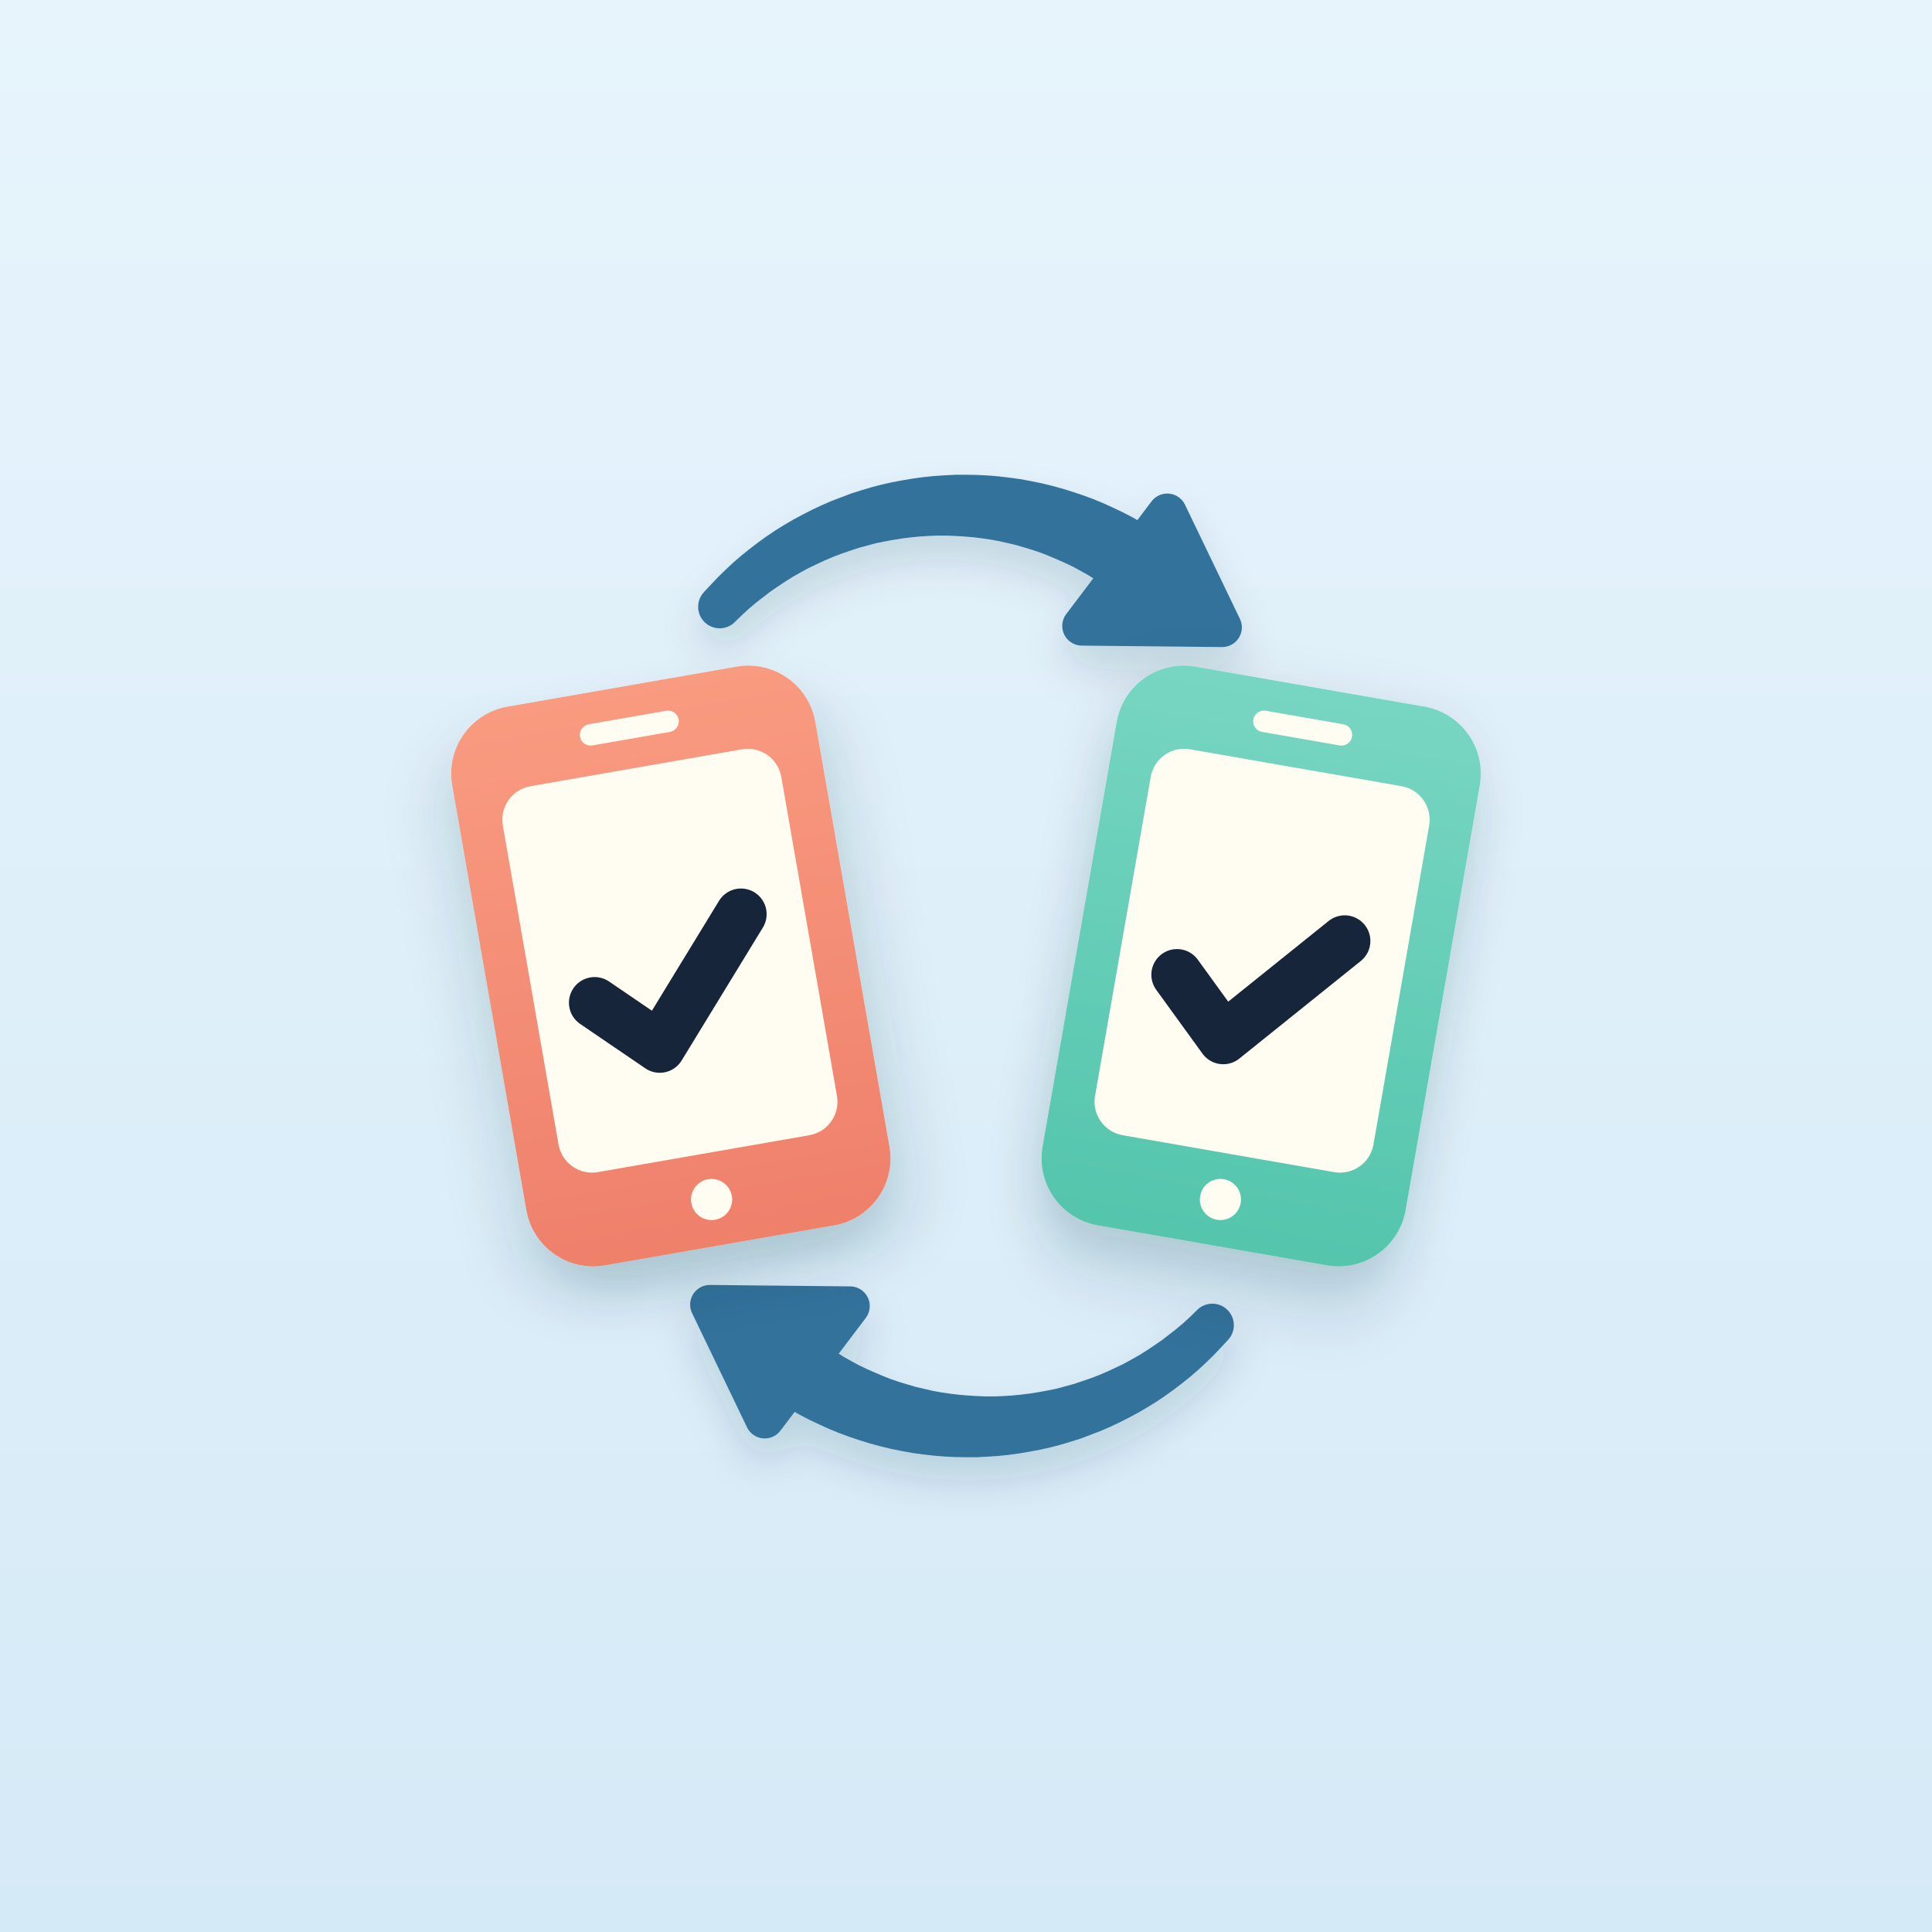
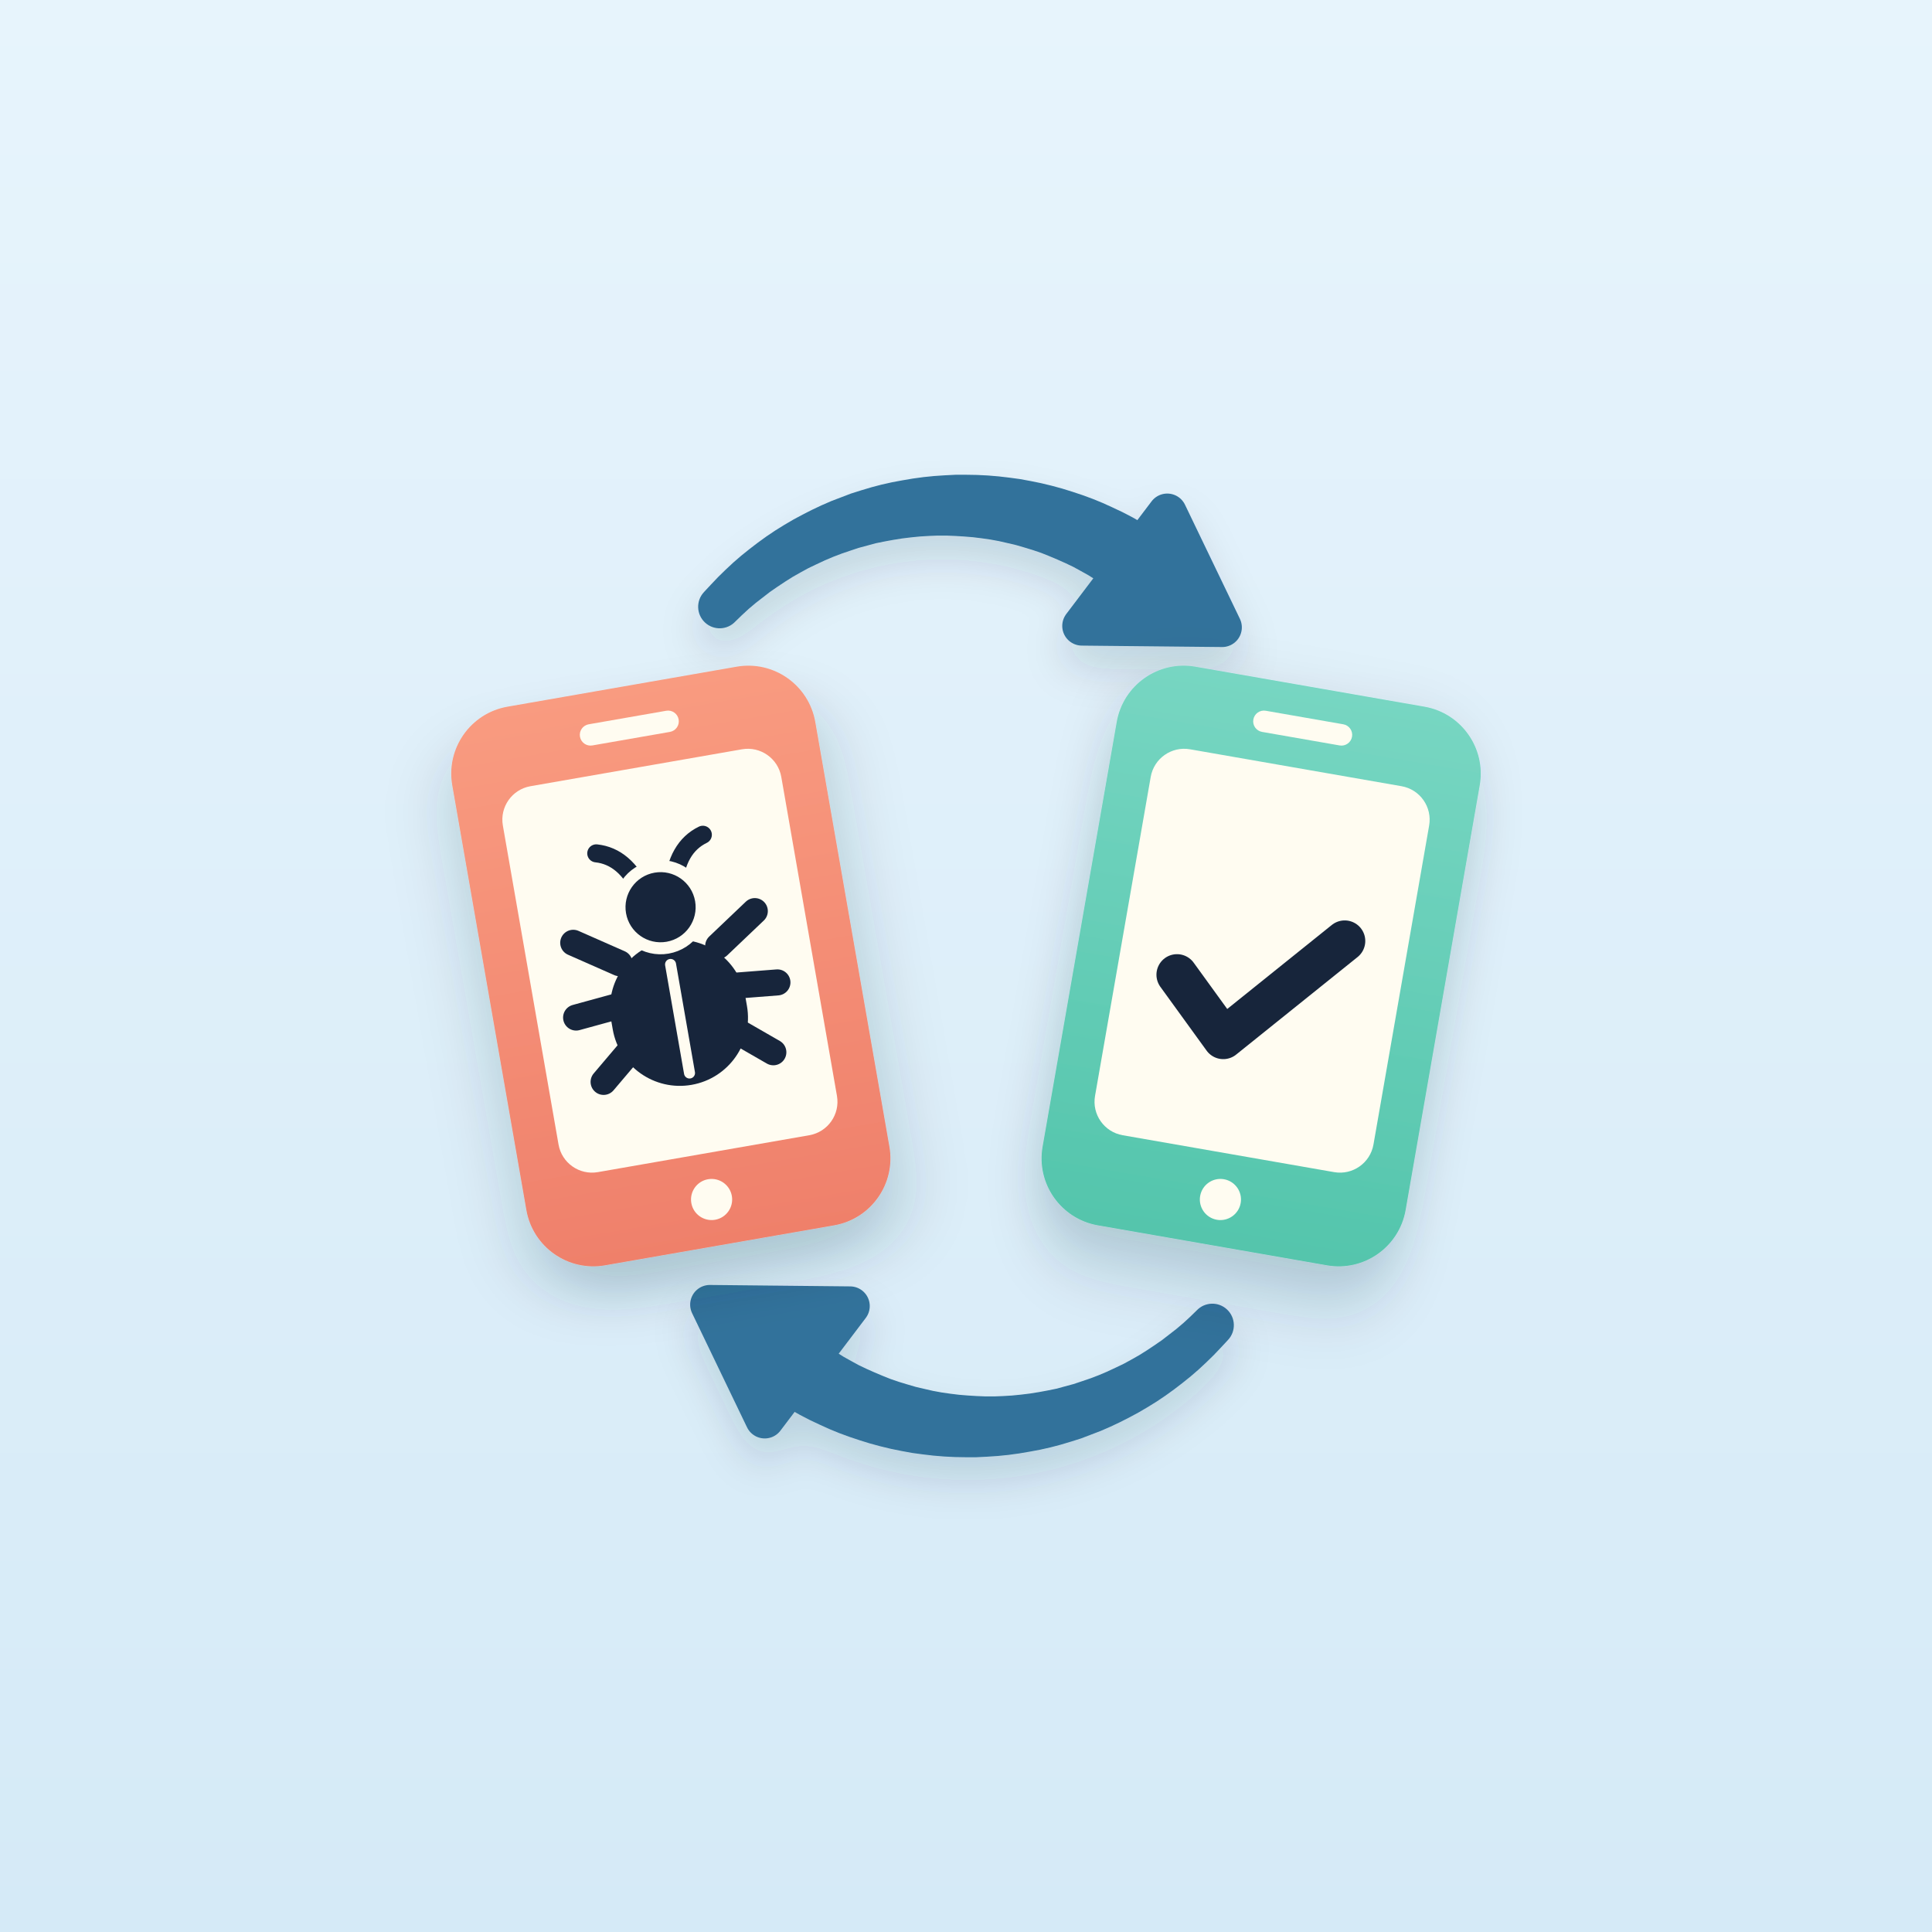
<svg xmlns="http://www.w3.org/2000/svg" viewBox="0 0 108 108" width="108" height="108">
  <defs>
    <linearGradient id="bgTile" x1="0" y1="0" x2="0" y2="1">
      <stop offset="0" stop-color="#E7F4FC" />
      <stop offset="1" stop-color="#D5EAF7" />
    </linearGradient>
  </defs>
  <rect width="108" height="108" fill="url(#bgTile)" />
  <defs>
    <linearGradient id="fLbody" x1="0" y1="0" x2="0" y2="1">
      <stop offset="0" stop-color="#F99B80" />
      <stop offset="1" stop-color="#EF806B" />
    </linearGradient>
    <linearGradient id="fRbody" x1="0" y1="0" x2="0" y2="1">
      <stop offset="0" stop-color="#77D6C2" />
      <stop offset="1" stop-color="#54C5AC" />
    </linearGradient>
    <linearGradient id="fLscreen" x1="0" y1="0" x2="0" y2="1">
      <stop offset="0" stop-color="#FFFCF1" />
      <stop offset="1" stop-color="#FFFCF1" />
    </linearGradient>
    <linearGradient id="fRscreen" x1="0" y1="0" x2="0" y2="1">
      <stop offset="0" stop-color="#FFFCF1" />
      <stop offset="1" stop-color="#FFFCF1" />
    </linearGradient>
    <filter id="fLdrop" x="-40%" y="-30%" width="180%" height="170%">
      <feGaussianBlur in="SourceAlpha" stdDeviation="1.7" />
      <feOffset dy="1.8" result="b" />
      <feFlood flood-color="#0E2E44" flood-opacity="0.22" />
      <feComposite in2="b" operator="in" />
      <feMerge>
        <feMergeNode />
        <feMergeNode in="SourceGraphic" />
      </feMerge>
    </filter>
    <filter id="fRdrop" x="-40%" y="-30%" width="180%" height="170%">
      <feGaussianBlur in="SourceAlpha" stdDeviation="1.7" />
      <feOffset dy="1.8" result="b" />
      <feFlood flood-color="#0E2E44" flood-opacity="0.22" />
      <feComposite in2="b" operator="in" />
      <feMerge>
        <feMergeNode />
        <feMergeNode in="SourceGraphic" />
      </feMerge>
    </filter>
    <filter id="fsoft" x="-40%" y="-30%" width="180%" height="170%">
      <feGaussianBlur in="SourceAlpha" stdDeviation="1.1" />
      <feOffset dy="1.3" result="b" />
      <feFlood flood-color="#0E2E44" flood-opacity="0.141" />
      <feComposite in2="b" operator="in" />
      <feMerge>
        <feMergeNode />
        <feMergeNode in="SourceGraphic" />
      </feMerge>
    </filter>
  </defs>
  <g filter="url(#fsoft)">
    <path d="M39.35 33.10L39.75 32.67L40.15 32.25L40.57 31.84L41.00 31.44L41.44 31.06L41.90 30.69L42.37 30.33L42.84 29.99L43.33 29.66L43.83 29.35L44.34 29.05L44.86 28.77L45.39 28.50L45.92 28.25L46.47 28.01L47.02 27.80L47.57 27.59L48.14 27.41L48.71 27.24L49.28 27.09L49.86 26.96L50.45 26.85L51.04 26.75L51.63 26.67L52.22 26.61L52.82 26.57L53.42 26.54L54.02 26.54L54.62 26.55L55.22 26.58L55.82 26.63L56.42 26.70L57.01 26.78L57.61 26.89L58.20 27.01L58.78 27.15L59.37 27.31L59.95 27.49L60.52 27.68L61.09 27.89L61.65 28.12L62.20 28.37L62.75 28.63L63.29 28.91L63.82 29.21L64.35 29.52L64.86 29.85L65.36 30.20L62.83 33.55L62.45 33.25L62.06 32.96L61.67 32.68L61.26 32.42L60.85 32.16L60.42 31.92L60.00 31.69L59.56 31.48L59.11 31.28L58.66 31.09L58.21 30.91L57.74 30.75L57.28 30.61L56.80 30.47L56.33 30.36L55.85 30.25L55.36 30.16L54.87 30.09L54.38 30.03L53.89 29.99L53.40 29.96L52.90 29.94L52.41 29.94L51.91 29.96L51.42 29.99L50.92 30.04L50.43 30.10L49.93 30.18L49.44 30.27L48.95 30.37L48.47 30.50L47.99 30.63L47.51 30.79L47.04 30.95L46.57 31.13L46.10 31.33L45.65 31.54L45.19 31.76L44.75 32.00L44.31 32.25L43.88 32.52L43.46 32.80L43.04 33.09L42.64 33.40L42.24 33.71L41.85 34.04L41.47 34.39L41.11 34.74A1.20 1.20 0 0 1 39.35 33.10Z" fill="#32729B" />
    <path d="M68.32 35.07L65.25 28.69L60.48 34.99Z" fill="#32729B" stroke="#32729B" stroke-width="2.2" stroke-linejoin="round" />
    <path d="M68.65 74.90L68.25 75.33L67.85 75.75L67.43 76.16L67.00 76.56L66.56 76.94L66.10 77.31L65.63 77.67L65.16 78.01L64.67 78.34L64.17 78.65L63.66 78.95L63.14 79.23L62.61 79.50L62.08 79.75L61.53 79.99L60.98 80.20L60.43 80.41L59.86 80.59L59.29 80.76L58.72 80.91L58.14 81.04L57.55 81.15L56.96 81.25L56.37 81.33L55.78 81.39L55.18 81.43L54.58 81.46L53.98 81.46L53.38 81.45L52.78 81.42L52.18 81.37L51.58 81.30L50.99 81.22L50.39 81.11L49.80 80.99L49.22 80.85L48.63 80.69L48.05 80.51L47.48 80.32L46.91 80.11L46.35 79.88L45.80 79.63L45.25 79.37L44.71 79.09L44.18 78.79L43.65 78.48L43.14 78.15L42.64 77.80L45.17 74.45L45.55 74.75L45.94 75.04L46.33 75.32L46.74 75.58L47.15 75.84L47.58 76.08L48.00 76.31L48.44 76.52L48.89 76.72L49.34 76.91L49.79 77.09L50.26 77.25L50.72 77.39L51.20 77.53L51.67 77.64L52.15 77.75L52.64 77.84L53.13 77.91L53.62 77.97L54.11 78.01L54.60 78.04L55.10 78.06L55.59 78.06L56.09 78.04L56.58 78.01L57.08 77.96L57.57 77.90L58.07 77.82L58.56 77.73L59.05 77.63L59.53 77.50L60.01 77.37L60.49 77.21L60.96 77.05L61.43 76.87L61.90 76.67L62.35 76.46L62.81 76.24L63.25 76.00L63.69 75.75L64.12 75.48L64.54 75.20L64.96 74.91L65.36 74.60L65.76 74.29L66.15 73.96L66.53 73.61L66.89 73.26A1.20 1.20 0 0 1 68.65 74.90Z" fill="#32729B" />
    <path d="M39.68 72.93L42.75 79.31L47.52 73.01Z" fill="#32729B" stroke="#32729B" stroke-width="2.2" stroke-linejoin="round" />
  </g>
  <g transform="rotate(-9.9 37.50 54.00)">
    <rect x="27.20" y="38.15" width="20.6" height="31.7" rx="3.8" fill="url(#fLbody)" filter="url(#fLdrop)" />
    <rect x="29.60" y="42.75" width="15.80" height="21.90" rx="1.9" fill="url(#fLscreen)" />
    <rect x="34.70" y="39.90" width="5.6" height="1.2" rx=".6" fill="#FFFCF1" />
    <circle cx="37.50" cy="67.25" r="1.15" fill="#FFFCF1" />
-     <path d="M32.95 55.29L36.11 58.36L41.86 51.82" fill="none" stroke="#17253B" stroke-width="2.87" stroke-linecap="round" stroke-linejoin="round" />
+     <path d="M32.95 55.29L36.11 58.36L41.86 51.82" fill="none" stroke="none" stroke-width="2.87" stroke-linecap="round" stroke-linejoin="round" />
+   </g>
+   <g transform="rotate(-9.9 37.50 54.00)">
+     <g transform="translate(37.50 53.80) scale(1.12)">
+       <g>
+         <path d="M-2.5 -0.4L-4.6 -1.8" stroke="#17253B" stroke-width="1.3" stroke-linecap="round" />
+         <path d="M2.5 -0.4L4.6 -1.8" stroke="#17253B" stroke-width="1.3" stroke-linecap="round" />
+         <path d="M-3 1.7L-5.1 1.9" stroke="#17253B" stroke-width="1.3" stroke-linecap="round" />
+         <path d="M3 1.7L5.1 1.9" stroke="#17253B" stroke-width="1.3" stroke-linecap="round" />
+         <path d="M-2.5 3.8L-4.3 5.3" stroke="#17253B" stroke-width="1.3" stroke-linecap="round" />
+         <path d="M2.5 3.8L4.3 5.3" stroke="#17253B" stroke-width="1.3" stroke-linecap="round" />
+         <path d="M-.8 -3.7Q-1.3 -5.6 -2.7 -6M.8 -3.7Q1.3 -5.6 2.7 -6" fill="none" stroke="#17253B" stroke-width=".9" stroke-linecap="round" />
+         <rect x="-3.4" y="-1.1" width="6.8" height="7.3" rx="3.4" fill="#17253B" />
+         <circle cx="0" cy="-2.8" r="2.05" fill="#17253B" stroke="#FFFCF1" stroke-width=".6" />
+         <path d="M0 .1V5.6" stroke="#FFFCF1" stroke-width=".55" stroke-linecap="round" />
+       </g>
+     </g>
  </g>
  <g transform="rotate(9.9 70.50 54.00)">
    <rect x="60.20" y="38.15" width="20.6" height="31.7" rx="3.8" fill="url(#fRbody)" filter="url(#fRdrop)" />
    <rect x="62.60" y="42.75" width="15.80" height="21.90" rx="1.9" fill="url(#fRscreen)" />
    <rect x="67.70" y="39.90" width="5.6" height="1.2" rx=".6" fill="#FFFCF1" />
    <circle cx="70.50" cy="67.25" r="1.15" fill="#FFFCF1" />
-     <path d="M65.95 55.29L69.11 58.36L74.86 51.82" fill="none" stroke="#17253B" stroke-width="2.87" stroke-linecap="round" stroke-linejoin="round" />
+     <path d="M65.95 55.29L69.11 58.36L74.86 51.82" fill="none" stroke="#17253B" stroke-width="2.3" stroke-linecap="round" stroke-linejoin="round" />
  </g>
</svg>
